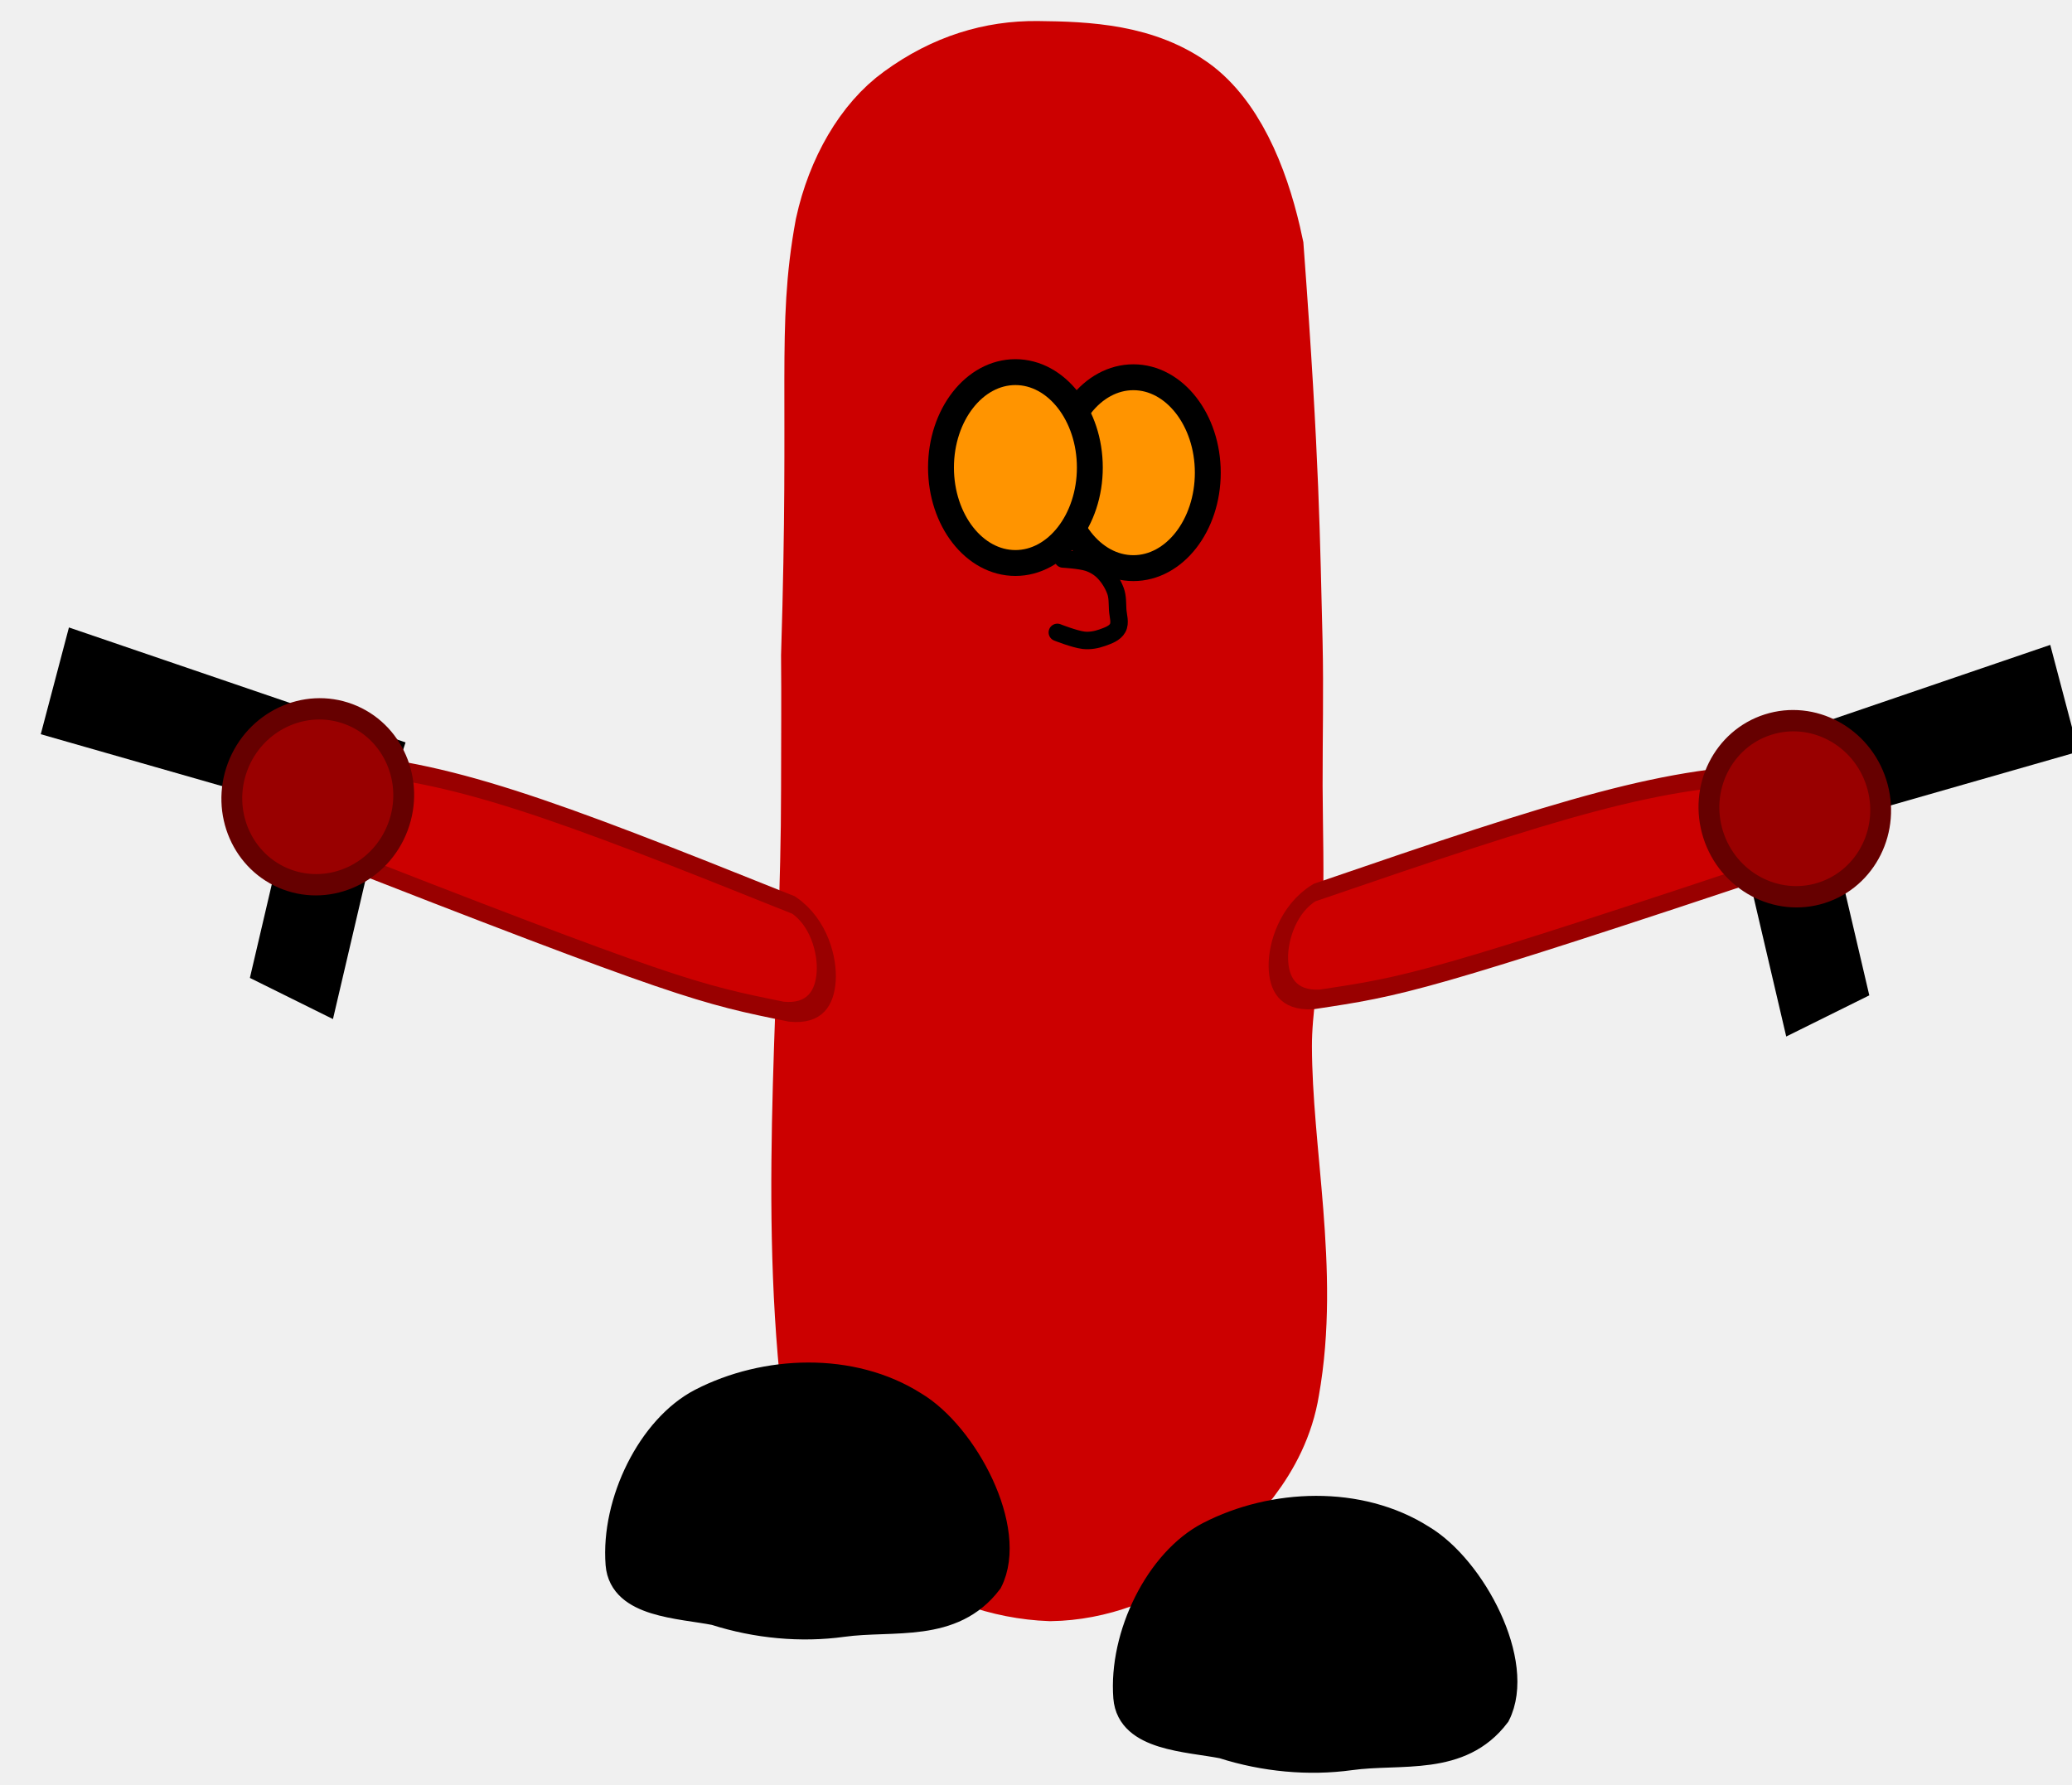
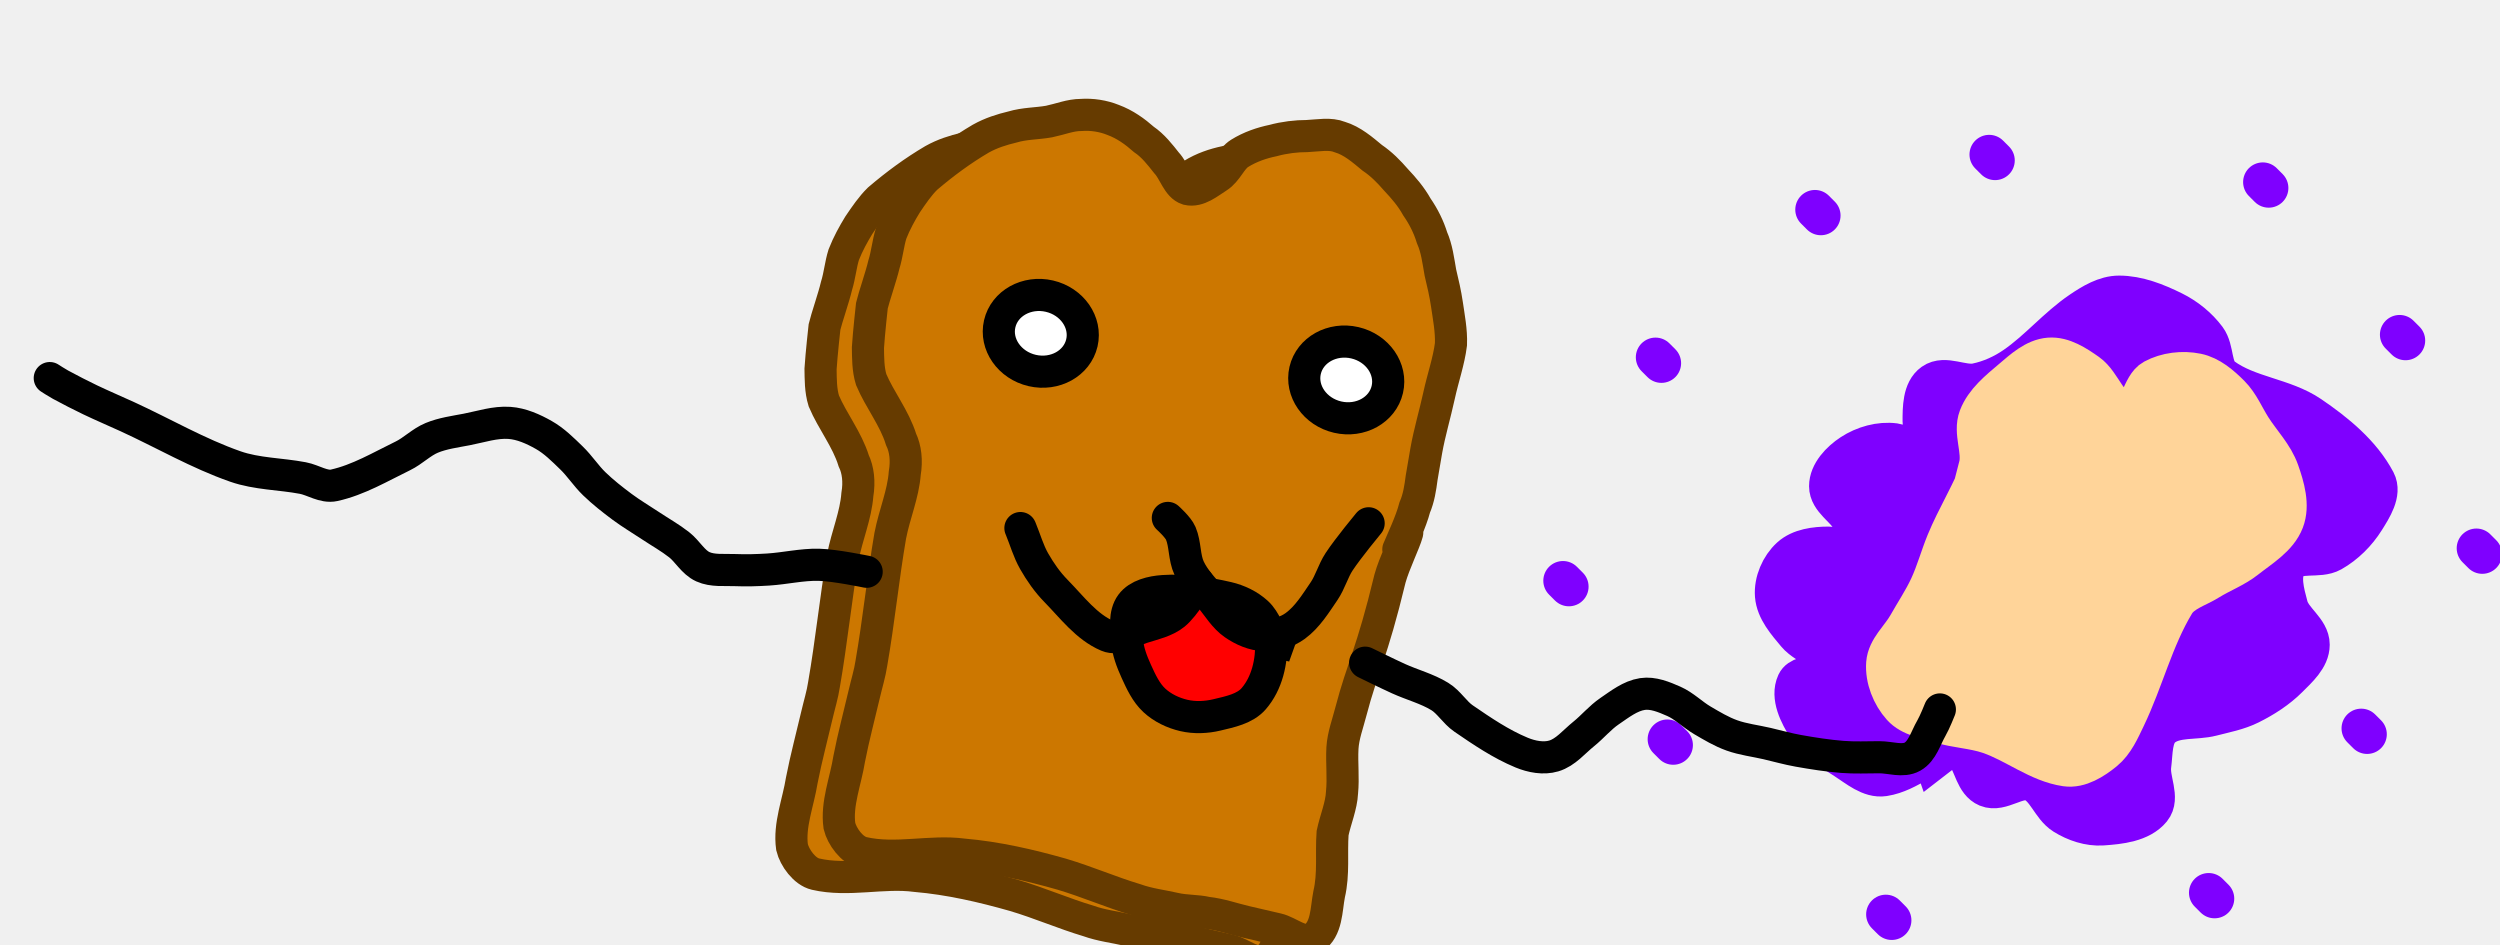
- <svg xmlns="http://www.w3.org/2000/svg" version="1.1" width="101" height="87" viewBox="-1 -1 101 87">
-   <path id="ID0.8865274041891098" fill="#000000" stroke="#000000" stroke-width="2" stroke-linecap="round" d="M 206.500 158.750 L 204.500 163.500 L 201 175 L 195.750 173 L 199.250 161.500 L 177.900 156.800 L 179.650 151.700 L 206.500 158.750 Z " transform="matrix(-0.5684754, 0, 0, 0.739479, 200.7, -80.85)" />
-   <path id="ID0.8865274041891098" fill="#000000" stroke="#000000" stroke-width="2" stroke-linecap="round" d="M 206.500 158.750 L 204.500 163.500 L 201 175 L 195.750 173 L 199.250 161.500 L 177.900 156.800 L 179.650 151.700 L 206.500 158.750 Z " transform="matrix(0.5684754, 0, 0, 0.7394789, -99.4, -81.7)" />
-   <path id="ID0.08809070056304336" fill="#CC0000" stroke="#CC0000" stroke-width="2" stroke-linecap="round" d="M 246 185.300 C 245.980 186.048 246.001 186.757 246 187.550 C 245.996 188.249 245.967 188.955 246 189.650 C 246.032 190.318 246.202 190.981 246.200 191.650 C 246.195 193.388 245.679 195.206 246.050 196.950 C 246.209 197.783 246.958 198.439 247.700 198.950 C 248.390 199.425 249.264 199.689 250.100 199.700 C 250.987 199.672 251.919 199.407 252.650 198.900 C 253.338 198.420 254.043 197.780 254.150 197 C 254.561 193.880 254.151 190.691 254.150 187.600 C 254.150 186.827 254.142 186.200 254.150 185.500 C 253.991 181.252 254.228 180.358 253.900 178.850 C 253.715 178.142 253.282 177.502 252.700 177.150 C 251.952 176.691 251.161 176.494 250.350 176.500 C 249.410 176.507 248.387 176.551 247.600 177.050 C 246.923 177.494 246.549 178.360 246.350 179.150 C 246.053 182.515 246.050 183.695 246 185.300 Z " transform="matrix(-2.600732, 0, 0, 3.095586, 700.65, -543.25)" />
-   <g id="ID0.1477178898639977">
-     <path id="ID0.5619839346036315" fill="#CC0000" stroke="#990000" stroke-width="2" stroke-linecap="round" d="M 282.550 231 C 306.841 200.371 308.320 199.171 315.500 193 C 318.114 191.163 320.546 191.730 322.500 193 C 324.499 194.299 326.520 196.941 325.500 199.500 C 309.865 219.642 303.238 227.753 292 235 C 288.841 236.950 281.120 234.340 282.550 231 Z " transform="matrix(-0.2651575, -0.2573778, 0.3936612, -0.4055603, 70.85, 207.2)" />
-     <path id="ID0.6155663500539958" fill="#990000" stroke="#660000" stroke-width="2" d="M 241.250 209 C 243.526 209 245.589 209.924 247.082 211.418 C 248.576 212.911 249.500 214.974 249.500 217.250 C 249.500 219.526 248.576 221.589 247.082 223.082 C 245.589 224.576 243.526 225.500 241.250 225.500 C 238.974 225.500 236.911 224.576 235.418 223.082 C 233.924 221.589 233 219.526 233 217.250 C 233 214.974 233.924 212.911 235.418 211.418 C 236.911 209.924 238.974 209 241.250 209 Z " transform="matrix(-0.1584055, -0.4970065, 0.4819457, -0.1536053, 20, 191.7)" />
+ <svg xmlns="http://www.w3.org/2000/svg" version="1.1" width="127" height="48" viewBox="-1 -1 127 48">
+   <path id="ID0.8058409756049514" fill="#7F00FF" stroke="#7F00FF" stroke-width="2" stroke-linecap="round" d="M 292.500 213.900 C 292.322 213.404 291.310 214.549 290 214.750 C 289.300 214.857 288.646 214.282 288.050 213.900 C 287.334 213.441 286.559 212.966 286.100 212.250 C 285.684 211.601 285.228 210.701 285.550 210 C 285.843 209.362 287.500 209.761 287.500 209.200 C 287.500 208.511 286.102 208.161 285.550 207.500 C 285.072 206.928 284.507 206.293 284.450 205.550 C 284.396 204.850 284.731 204.072 285.250 203.600 C 285.749 203.146 286.525 203.050 287.200 203.050 C 287.875 203.050 288.865 203.935 289.150 203.600 C 289.440 203.260 288.677 202.304 288.350 201.700 C 288.024 201.099 287.200 200.683 287.200 200 C 287.200 199.330 287.790 198.718 288.350 198.350 C 288.981 197.935 289.801 197.701 290.550 197.800 C 291.289 197.898 292.152 199.173 292.500 198.900 C 292.852 198.623 291.950 197.455 291.950 196.700 C 291.950 196.025 291.950 195.140 292.500 194.750 C 293.098 194.326 293.982 194.897 294.700 194.750 C 295.394 194.608 296.067 194.302 296.650 193.900 C 297.847 193.075 298.797 191.917 300 191.100 C 300.581 190.706 301.248 190.300 301.950 190.300 C 302.904 190.300 303.845 190.677 304.700 191.100 C 305.357 191.425 305.961 191.912 306.400 192.500 C 306.820 193.063 306.637 194.031 307.200 194.450 C 308.499 195.415 310.312 195.491 311.650 196.400 C 312.955 197.287 314.263 198.355 315 199.750 C 315.315 200.347 314.808 201.128 314.450 201.700 C 314.032 202.369 313.437 202.962 312.750 203.350 C 312.092 203.721 311.022 203.310 310.550 203.900 C 310.092 204.472 310.362 205.392 310.550 206.100 C 310.741 206.821 311.650 207.304 311.650 208.050 C 311.650 208.724 311.027 209.273 310.550 209.750 C 309.992 210.308 309.306 210.747 308.600 211.100 C 307.992 211.404 307.308 211.530 306.650 211.700 C 305.825 211.913 304.809 211.710 304.150 212.250 C 303.628 212.678 303.689 213.531 303.600 214.200 C 303.504 214.926 304.064 215.833 303.600 216.400 C 303.043 217.080 301.977 217.191 301.100 217.250 C 300.427 217.295 299.722 217.058 299.150 216.700 C 298.481 216.282 298.243 215.267 297.500 215 C 296.789 214.745 295.947 215.591 295.250 215.300 C 294.628 215.040 294.549 214.144 294.150 213.600 C 293.997 213.391 293.919 212.961 293.600 213.050 Z " transform="matrix(1, 0, 0, 1, -195.3, -176.3)" />
+   <path id="ID0.8365832129493356" fill="none" stroke="#666666" stroke-width="2" stroke-linecap="round" d="M 177.350 190 " transform="matrix(1, 0, 0, 1, -334, -187)" />
+   <path id="ID0.8365832129493356" fill="none" stroke="#666666" stroke-width="2" stroke-linecap="round" d="M 177.350 190 " transform="matrix(1, 0, 0, 1, -492, -253)" />
+   <path id="ID0.8365832129493356" fill="none" stroke="#666666" stroke-width="2" stroke-linecap="round" d="M 177.350 190 " transform="matrix(1, 0, 0, 1, -453, -94)" />
+   <path id="ID0.8365832129493356" fill="none" stroke="#666666" stroke-width="2" stroke-linecap="round" d="M 177.350 190 " transform="matrix(1, 0, 0, 1, -338, -297)" />
+   <path id="ID0.8365832129493356" fill="none" stroke="#666666" stroke-width="2" stroke-linecap="round" d="M 177.350 190 " transform="matrix(1, 0, 0, 1, -147, -46)" />
+   <path id="ID0.8365832129493356" fill="none" stroke="#666666" stroke-width="2" stroke-linecap="round" d="M 177.350 190 " transform="matrix(1, 0, 0, 1, -332, -124)" />
+   <path id="ID0.8365832129493356" fill="none" stroke="#666666" stroke-width="2" stroke-linecap="round" d="M 177.350 190 " transform="matrix(1, 0, 0, 1, -133, -54)" />
+   <path id="ID0.8365832129493356" fill="none" stroke="#666666" stroke-width="2" stroke-linecap="round" d="M 177.350 190 " transform="matrix(1, 0, 0, 1, -344, -44)" />
+   <path id="ID0.3500674394890666" fill="#FFD499" stroke="#FFD499" stroke-width="2" stroke-linecap="round" d="M 296.950 199.450 C 296.299 201.100 295.529 202.309 295 203.600 C 294.696 204.341 294.487 205.124 294.150 205.850 C 293.836 206.526 293.416 207.151 293.050 207.800 C 292.684 208.449 292.004 209.006 291.950 209.750 C 291.894 210.528 292.228 211.371 292.750 211.950 C 293.224 212.476 294.024 212.587 294.700 212.800 C 295.513 213.056 296.394 213.073 297.200 213.350 C 298.534 213.808 299.705 214.797 301.100 215 C 301.795 215.101 302.507 214.645 303.050 214.200 C 303.571 213.773 303.858 213.108 304.150 212.500 C 305.060 210.604 305.562 208.500 306.650 206.700 C 307.003 206.115 307.770 205.912 308.350 205.550 C 308.970 205.163 309.677 204.904 310.250 204.450 C 310.970 203.880 311.872 203.358 312.200 202.500 C 312.499 201.718 312.227 200.789 311.950 200 C 311.662 199.181 311.019 198.531 310.550 197.800 C 310.186 197.232 309.927 196.577 309.450 196.100 C 308.973 195.623 308.411 195.135 307.750 195 C 307.026 194.851 306.200 194.948 305.550 195.300 C 304.916 195.643 304.868 197.014 304.150 196.950 C 303.235 196.868 302.951 195.529 302.200 195 C 301.626 194.596 300.950 194.145 300.250 194.200 C 299.521 194.257 298.908 194.827 298.350 195.300 C 297.693 195.857 296.957 196.445 296.650 197.250 C 296.353 198.028 296.859 198.944 296.650 199.750 Z " transform="matrix(1, 0, 0, 1, -197.15, -177.05)" />
+   <path id="ID0.8305870303884149" fill="none" stroke="#7F00FF" stroke-width="2" stroke-linecap="round" d="M 297.200 183.900 L 297.500 184.200 " transform="matrix(1, 0, 0, 1, -197.15, -177.05)" />
+   <path id="ID0.42248405143618584" fill="none" stroke="#7F00FF" stroke-width="2" stroke-linecap="round" d="M 318.050 193.050 L 318.350 193.350 " transform="matrix(1, 0, 0, 1, -197.15, -177.05)" />
+   <path id="ID0.4725553123280406" fill="none" stroke="#7F00FF" stroke-width="2" stroke-linecap="round" d="M 275.550 205.550 L 275.850 205.850 " transform="matrix(1, 0, 0, 1, -197.15, -177.05)" />
+   <path id="ID0.8233923525549471" fill="none" stroke="#7F00FF" stroke-width="2" stroke-linecap="round" d="M 280.250 194.200 L 280.550 194.500 " transform="matrix(1, 0, 0, 1, -197.15, -177.05)" />
+   <path id="ID0.24063042271882296" fill="none" stroke="#7F00FF" stroke-width="2" stroke-linecap="round" d="M 316.100 213.050 L 316.400 213.350 " transform="matrix(1, 0, 0, 1, -197.15, -177.05)" />
+   <path id="ID0.35411326168105006" fill="none" stroke="#7F00FF" stroke-width="2" stroke-linecap="round" d="M 291.950 222.500 L 292.250 222.800 " transform="matrix(1, 0, 0, 1, -197.15, -177.05)" />
+   <path id="ID0.2819539625197649" fill="none" stroke="#7F00FF" stroke-width="2" stroke-linecap="round" d="M 321.950 203.900 L 322.250 204.200 " transform="matrix(1, 0, 0, 1, -197.15, -177.05)" />
+   <path id="ID0.5271869120188057" fill="none" stroke="#7F00FF" stroke-width="2" stroke-linecap="round" d="M 288.350 186.700 L 288.650 187 " transform="matrix(1, 0, 0, 1, -197.15, -177.05)" />
+   <path id="ID0.003341877367347479" fill="none" stroke="#7F00FF" stroke-width="2" stroke-linecap="round" d="M 308.350 221.400 L 308.650 221.700 " transform="matrix(1, 0, 0, 1, -197.15, -177.05)" />
+   <path id="ID0.759892538189888" fill="none" stroke="#7F00FF" stroke-width="2" stroke-linecap="round" d="M 311.100 185.300 L 311.400 185.600 " transform="matrix(1, 0, 0, 1, -197.15, -177.05)" />
+   <path id="ID0.784277809318155" fill="none" stroke="#7F00FF" stroke-width="2" stroke-linecap="round" d="M 280.850 213.600 L 281.150 213.900 " transform="matrix(1, 0, 0, 1, -197.15, -177.05)" />
+   <g id="ID0.828434064052999" transform="matrix(0.97412, 0.2260315, -0.2260315, 0.97412, 6.8, -9.25)">
+     <path id="ID0.2175996652804315" fill="#CC7700" stroke="#663B00" stroke-width="2" stroke-linecap="round" d="M 225.500 172.350 C 225.520 173.169 225.628 173.933 225.500 174.700 C 225.329 175.658 225.019 176.491 224.900 177.400 C 224.748 178.226 224.917 179.124 224.900 180 C 224.705 181.243 224.247 182.451 224.250 183.750 C 224.217 184.720 223.883 185.912 224.600 186.650 C 225.133 187.200 226.156 186.592 226.900 186.600 C 227.565 186.601 228.200 186.600 228.900 186.600 C 229.700 186.600 230.550 186.500 231.400 186.600 C 232.050 186.600 232.700 186.800 233.400 186.800 C 234.200 186.800 235.050 186.900 235.900 186.800 C 237.500 186.700 239.100 186.400 240.750 186.300 C 242.800 186.200 244.900 186.200 247 186.500 C 249.050 186.700 251 187.800 253.100 187.800 C 253.800 187.800 254.600 187.100 254.900 186.500 C 255.400 185.200 255.150 183.700 255.250 182.300 C 255.300 180.900 255.250 179.500 255.250 178.200 C 255.250 177.500 255.200 176.800 255.250 176.200 C 255.400 173.500 255.750 170.800 255.900 168.200 C 255.950 166.800 255.700 165.500 255.900 164.200 C 255.950 163.400 256.200 162.700 256.600 162.200 C 257.300 161 258.450 160.100 259.250 159 C 259.600 158.400 259.750 157.700 259.900 157.100 C 260.050 156.200 260.250 154.500 260.250 154.500 C 260.250 154 260.100 152.550 260.100 151.850 C 260.050 151.150 260.150 150.500 260.100 149.850 C 260 149.150 259.800 148.450 259.600 147.850 C 259.350 147.200 259.100 146.550 258.750 146 C 257.900 144.850 257 143.800 256 142.850 C 255.450 142.350 254.850 142 254.250 141.700 C 253.550 141.300 252.800 141.150 252.100 140.850 C 251.450 140.550 250.900 140.150 250.250 140 C 249.600 139.800 248.900 139.750 248.250 139.850 C 247.450 139.950 246.750 140.250 246.100 140.600 C 245.450 140.850 244.900 141.300 244.400 141.700 C 243.800 142.100 243.400 142.950 242.750 143 C 242.050 143 241.550 142.300 241.100 141.850 C 240.600 141.350 240.550 140.550 240.100 140.100 C 239.550 139.550 238.900 139.150 238.250 138.850 C 237.600 138.500 236.900 138.250 236.250 138.100 C 235.550 137.900 234.900 137.600 234.250 137.700 C 233.450 137.750 232.700 138.150 232 138.500 C 231.350 138.750 230.800 139.100 230.250 139.500 C 229.650 139.900 229.100 140.300 228.600 140.850 C 228.050 141.350 227.600 141.900 227.250 142.500 C 226.800 143.100 226.550 143.800 226.250 144.500 C 225.950 145.100 225.646 145.719 225.400 146.350 C 225.128 147.051 224.760 147.861 224.600 148.700 C 224.491 149.764 224.616 150.829 224.600 152 C 224.584 153.166 224.660 154.337 224.600 155.500 C 224.569 156.095 224.532 156.636 224.500 157.200 C 224.435 157.854 224.388 158.472 224.500 159.100 C 224.524 160.029 224.818 161.351 224.900 161.850 C 224.951 162.086 224.594 160.487 224.600 160.750 C 224.618 161.350 224.958 162.779 225 163.750 C 225.041 168.609 225.422 169.534 225.500 172.350 Z " transform="matrix(-0.8162464, 0, 0, 0.8162464, 251.25, -109.6)" />
+     <path id="ID0.2175996652804315" fill="#CC7700" stroke="#663B00" stroke-width="2" stroke-linecap="round" d="M 225.500 172.350 C 225.520 173.169 225.628 173.933 225.500 174.700 C 225.329 175.658 225.019 176.491 224.900 177.400 C 224.748 178.226 224.917 179.124 224.900 180 C 224.705 181.243 224.247 182.451 224.250 183.750 C 224.217 184.720 223.883 185.912 224.600 186.650 C 225.133 187.200 226.156 186.592 226.900 186.600 C 227.565 186.601 228.200 186.600 228.900 186.600 C 229.700 186.600 230.550 186.500 231.400 186.600 C 232.050 186.600 232.700 186.800 233.400 186.800 C 234.200 186.800 235.050 186.900 235.900 186.800 C 237.500 186.700 239.100 186.400 240.750 186.300 C 242.800 186.200 244.900 186.200 247 186.500 C 249.050 186.700 251 187.800 253.100 187.800 C 253.800 187.800 254.600 187.100 254.900 186.500 C 255.400 185.200 255.150 183.700 255.250 182.300 C 255.300 180.900 255.250 179.500 255.250 178.200 C 255.250 177.500 255.200 176.800 255.250 176.200 C 255.400 173.500 255.750 170.800 255.900 168.200 C 255.950 166.800 255.700 165.500 255.900 164.200 C 255.950 163.400 256.200 162.700 256.600 162.200 C 257.300 161 258.450 160.100 259.250 159 C 259.600 158.400 259.750 157.700 259.900 157.100 C 260.050 156.200 260.250 154.500 260.250 154.500 C 260.250 154 260.100 152.550 260.100 151.850 C 260.050 151.150 260.150 150.500 260.100 149.850 C 260 149.150 259.800 148.450 259.600 147.850 C 259.350 147.200 259.100 146.550 258.750 146 C 257.900 144.850 257 143.800 256 142.850 C 255.450 142.350 254.850 142 254.250 141.700 C 253.550 141.300 252.800 141.150 252.100 140.850 C 251.450 140.550 250.900 140.150 250.250 140 C 249.600 139.800 248.900 139.750 248.250 139.850 C 247.450 139.950 246.750 140.250 246.100 140.600 C 245.450 140.850 244.900 141.300 244.400 141.700 C 243.800 142.100 243.400 142.950 242.750 143 C 242.050 143 241.550 142.300 241.100 141.850 C 240.600 141.350 240.550 140.550 240.100 140.100 C 239.550 139.550 238.900 139.150 238.250 138.850 C 237.600 138.500 236.900 138.250 236.250 138.100 C 235.550 137.900 234.900 137.600 234.250 137.700 C 233.450 137.750 232.700 138.150 232 138.500 C 231.350 138.750 230.800 139.100 230.250 139.500 C 229.650 139.900 229.100 140.300 228.600 140.850 C 228.050 141.350 227.600 141.900 227.250 142.500 C 226.800 143.100 226.550 143.800 226.250 144.500 C 225.950 145.100 225.646 145.719 225.400 146.350 C 225.128 147.051 224.760 147.861 224.600 148.700 C 224.491 149.764 224.616 150.829 224.600 152 C 224.584 153.166 224.660 154.337 224.600 155.500 C 224.569 156.095 224.532 156.636 224.500 157.200 C 224.435 157.854 224.388 158.472 224.500 159.100 C 224.524 160.029 224.818 161.351 224.900 161.850 C 224.951 162.086 224.594 160.487 224.600 160.750 C 224.618 161.350 224.958 162.779 225 163.750 C 225.041 168.609 225.422 169.534 225.500 172.350 Z " transform="matrix(-0.8162464, 0, 0, 0.8162464, 253.35, -111.2)" />
+     <path id="ID0.50003443332389" fill="#FFFFFF" stroke="#000000" stroke-width="2" d="M 227.875 148 C 228.599 148 229.255 148.266 229.731 148.696 C 230.206 149.126 230.500 149.720 230.500 150.375 C 230.500 151.030 230.206 151.624 229.731 152.054 C 229.255 152.484 228.599 152.750 227.875 152.750 C 227.151 152.750 226.495 152.484 226.019 152.054 C 225.544 151.624 225.250 151.030 225.250 150.375 C 225.250 149.720 225.544 149.126 226.019 148.696 C 226.495 148.266 227.151 148 227.875 148 Z " transform="matrix(-0.8162464, 0, 0, 0.8162464, 251.25, -109.6)" />
+     <path id="ID0.50003443332389" fill="#FFFFFF" stroke="#000000" stroke-width="2" d="M 227.875 148 C 228.599 148 229.255 148.266 229.731 148.696 C 230.206 149.126 230.500 149.720 230.500 150.375 C 230.500 151.030 230.206 151.624 229.731 152.054 C 229.255 152.484 228.599 152.750 227.875 152.750 C 227.151 152.750 226.495 152.484 226.019 152.054 C 225.544 151.624 225.250 151.030 225.250 150.375 C 225.250 149.720 225.544 149.126 226.019 148.696 C 226.495 148.266 227.151 148 227.875 148 Z " transform="matrix(-0.8162464, 0, 0, 0.8162464, 235.6, -108.4)" />
+     <path id="ID0.9616830768063664" fill="#FF0000" stroke="#000000" stroke-width="2" stroke-linecap="round" d="M 228.750 167.250 C 228.418 168.512 228.409 169.872 229 171 C 229.386 171.737 230.255 172.128 231 172.500 C 231.614 172.807 232.314 173 233 173 C 233.686 173 234.404 172.841 235 172.500 C 235.613 172.150 236.069 171.560 236.500 171 C 236.909 170.468 237.300 169.891 237.500 169.250 C 237.725 168.530 238.047 167.693 237.750 167 C 237.468 166.342 236.685 165.959 236 165.750 C 234.716 165.359 233.342 165.250 232 165.250 C 231.314 165.250 230.596 165.409 230 165.750 C 229.387 166.100 229.036 166.790 228.500 167.250 C 228.366 167.365 228.208 166.934 228.250 167.250 Z " transform="matrix(-0.8162464, 0, 0, 0.8162464, 251.25, -109.6)" />
+     <path id="ID0.6713176881894469" fill="none" stroke="#000000" stroke-width="2" stroke-linecap="round" d="M 234 164.750 C 234 164.750 234.493 166.355 235 167 C 235.442 167.563 236.136 167.882 236.750 168.250 C 237.388 168.633 238.016 169.378 238.750 169.250 C 240.144 169.008 241.306 168.010 242.500 167.250 C 243.148 166.838 243.729 166.314 244.250 165.750 C 244.736 165.224 245.084 164.583 245.500 164 C 245.604 163.854 245.500 164 245.500 164 " transform="matrix(-0.8162464, 0, 0, 0.8162464, 251.25, -109.6)" />
+     <path id="ID0.538668405264616" fill="none" stroke="#000000" stroke-width="2" stroke-linecap="round" d="M 224.500 158.750 C 224.500 158.750 225.402 160.556 225.750 161.500 C 225.987 162.144 226.001 162.860 226.250 163.500 C 226.587 164.367 226.894 165.293 227.500 166 C 227.937 166.510 228.592 166.868 229.250 167 C 229.908 167.132 230.627 166.999 231.250 166.750 C 231.915 166.484 232.437 165.942 233 165.500 C 233.604 165.026 234.276 164.604 234.750 164 C 235.210 163.414 235.312 162.602 235.750 162 C 235.995 161.663 236.750 161.250 236.750 161.250 " transform="matrix(-0.8162464, 0, 0, 0.8162464, 251.25, -109.6)" />
+     <path id="ID0.8349651619791985" fill="none" stroke="#000000" stroke-width="2" stroke-linecap="round" d="M 254.250 168.750 C 254.250 168.750 256.269 168.796 257.250 169 C 258.281 169.215 259.241 169.697 260.250 170 C 260.908 170.197 261.575 170.373 262.250 170.500 C 262.910 170.624 263.592 170.882 264.250 170.750 C 264.908 170.618 265.392 170.034 266 169.750 C 266.645 169.449 267.334 169.250 268 169 C 268.666 168.750 269.348 168.535 270 168.250 C 270.682 167.952 271.362 167.633 272 167.250 C 272.614 166.882 273.136 166.368 273.750 166 C 274.388 165.617 275.036 165.210 275.750 165 C 276.473 164.787 277.255 164.632 278 164.750 C 278.886 164.890 279.681 165.386 280.500 165.750 C 281.180 166.052 281.894 166.317 282.500 166.750 C 283.075 167.161 283.451 167.806 284 168.250 C 285.204 169.224 286.353 170.332 287.750 171 C 288.351 171.287 289.085 170.973 289.750 171 C 291.167 171.057 292.591 171.403 294 171.250 C 296.451 170.984 298.835 170.245 301.250 169.750 C 302.082 169.579 302.921 169.434 303.750 169.250 C 304.420 169.101 305.088 168.931 305.750 168.750 C 306.004 168.681 306.500 168.500 306.500 168.500 " transform="matrix(-0.8162464, 0, 0, 0.8162464, 251.25, -109.6)" />
+     <path id="ID0.5208532242104411" fill="none" stroke="#000000" stroke-width="2" stroke-linecap="round" d="M 222.750 167.250 C 222.750 167.250 221.253 167.599 220.500 167.750 C 219.587 167.933 218.633 167.956 217.750 168.250 C 217.113 168.462 216.625 169.005 216 169.250 C 214.700 169.759 213.377 170.271 212 170.500 C 211.338 170.610 210.583 170.583 210 170.250 C 209.334 169.869 208.974 169.104 208.500 168.500 C 208.058 167.937 207.736 167.276 207.250 166.750 C 206.729 166.186 206.213 165.535 205.500 165.250 C 204.882 165.003 204.155 165.127 203.500 165.250 C 202.801 165.381 202.179 165.788 201.500 166 C 200.845 166.205 200.182 166.420 199.500 166.500 C 198.756 166.588 197.999 166.500 197.250 166.500 C 196.584 166.500 195.915 166.535 195.250 166.500 C 194.332 166.452 193.409 166.386 192.500 166.250 C 191.741 166.136 190.997 165.926 190.250 165.750 C 189.582 165.593 188.758 165.712 188.250 165.250 C 187.724 164.772 187.709 163.930 187.500 163.250 C 187.375 162.844 187.250 162 187.250 162 " transform="matrix(-0.8162464, 0, 0, 0.8162464, 251.25, -109.6)" />
  </g>
-   <g id="ID0.1477178898639977">
-     <path id="ID0.5619839346036315" fill="#CC0000" stroke="#990000" stroke-width="2" stroke-linecap="round" d="M 282.550 231 C 306.841 200.371 308.320 199.171 315.500 193 C 318.114 191.163 320.546 191.730 322.500 193 C 324.499 194.299 326.520 196.941 325.500 199.500 C 309.865 219.642 303.238 227.753 292 235 C 288.841 236.950 281.120 234.340 282.550 231 Z " transform="matrix(0.2778974, -0.2435669, -0.3725375, -0.4250461, 21.55, 207.2)" />
-     <path id="ID0.6155663500539958" fill="#990000" stroke="#660000" stroke-width="2" d="M 241.250 209 C 243.526 209 245.589 209.924 247.082 211.418 C 248.576 212.911 249.500 214.974 249.500 217.250 C 249.500 219.526 248.576 221.589 247.082 223.082 C 245.589 224.576 243.526 225.500 241.250 225.500 C 238.974 225.500 236.911 224.576 235.418 223.082 C 233.924 221.589 233 219.526 233 217.250 C 233 214.974 233.924 212.911 235.418 211.418 C 236.911 209.924 238.974 209 241.250 209 Z " transform="matrix(0.1834639, -0.4883122, -0.4735149, -0.1779044, 73.1, 194.3)" />
-   </g>
-   <path id="ID0.5486297779716551" fill="#000000" stroke="#000000" stroke-width="6" stroke-linecap="round" d="M 319.350 238.550 C 307.238 245.500 295.597 266.776 302 278 C 311.189 288.839 325.526 285.577 337.700 286.950 C 347.701 288.070 358.478 286.995 368.500 283.850 C 376.746 282.212 390.961 281.771 391.550 272.850 C 392.439 259.122 383.380 242.675 371 237 C 355.369 229.848 334.427 229.344 319.350 238.550 Z " transform="matrix(-0.2023882, 0.003463152, 0.003740547, 0.2185989, 107.35, 14.25)" />
-   <path id="ID0.5486297779716551" fill="#000000" stroke="#000000" stroke-width="6" stroke-linecap="round" d="M 319.350 238.550 C 307.238 245.500 295.597 266.776 302 278 C 311.189 288.839 325.526 285.577 337.700 286.950 C 347.701 288.070 358.478 286.995 368.500 283.850 C 376.746 282.212 390.961 281.771 391.550 272.850 C 392.439 259.122 383.380 242.675 371 237 C 355.369 229.848 334.427 229.344 319.350 238.550 Z " transform="matrix(-0.2023882, 0.003463152, 0.003740547, 0.2185989, 132.1, 20.75)" />
-   <path id="ID0.643749819137156" fill="#FF9400" stroke="#000000" stroke-width="2" d="M 234.750 143.750 C 236.336 143.750 237.774 144.576 238.815 145.911 C 239.856 147.247 240.500 149.090 240.500 151.125 C 240.500 153.160 239.856 155.003 238.815 156.339 C 237.774 157.674 236.336 158.500 234.750 158.500 C 233.164 158.500 231.726 157.674 230.685 156.339 C 229.644 155.003 229 153.160 229 151.125 C 229 149.090 229.644 147.247 230.685 145.911 C 231.726 144.576 233.164 143.750 234.750 143.750 Z " transform="matrix(-0.630898, 0, 0, 0.630898, 202.35, -73.3)" />
-   <path id="ID0.643749819137156" fill="#FF9400" stroke="#000000" stroke-width="2" d="M 234.750 143.750 C 236.336 143.750 237.774 144.576 238.815 145.911 C 239.856 147.247 240.500 149.090 240.500 151.125 C 240.500 153.160 239.856 155.003 238.815 156.339 C 237.774 157.674 236.336 158.500 234.750 158.500 C 233.164 158.500 231.726 157.674 230.685 156.339 C 229.644 155.003 229 153.160 229 151.125 C 229 149.090 229.644 147.247 230.685 145.911 C 231.726 144.576 233.164 143.750 234.750 143.750 Z " transform="matrix(-0.630898, 0, 0, 0.630898, 196.6, -73.55)" />
-   <path id="ID0.8540973095223308" fill="none" stroke="#000000" stroke-width="2" stroke-linecap="round" d="M 255.250 160.850 C 255.250 160.850 253.312 160.956 252.400 161.250 C 251.731 161.466 251.089 161.846 250.600 162.350 C 250.012 162.957 249.545 163.708 249.250 164.500 C 248.999 165.176 249.042 165.930 249 166.650 C 248.959 167.348 248.664 168.136 249 168.750 C 249.330 169.354 250.102 169.617 250.750 169.850 C 251.430 170.094 252.182 170.234 252.900 170.150 C 253.936 170.029 255.900 169.250 255.900 169.250 " transform="matrix(-0.4261792, 0, 0, 0.4261792, 159.6, -42.3)" />
</svg>
